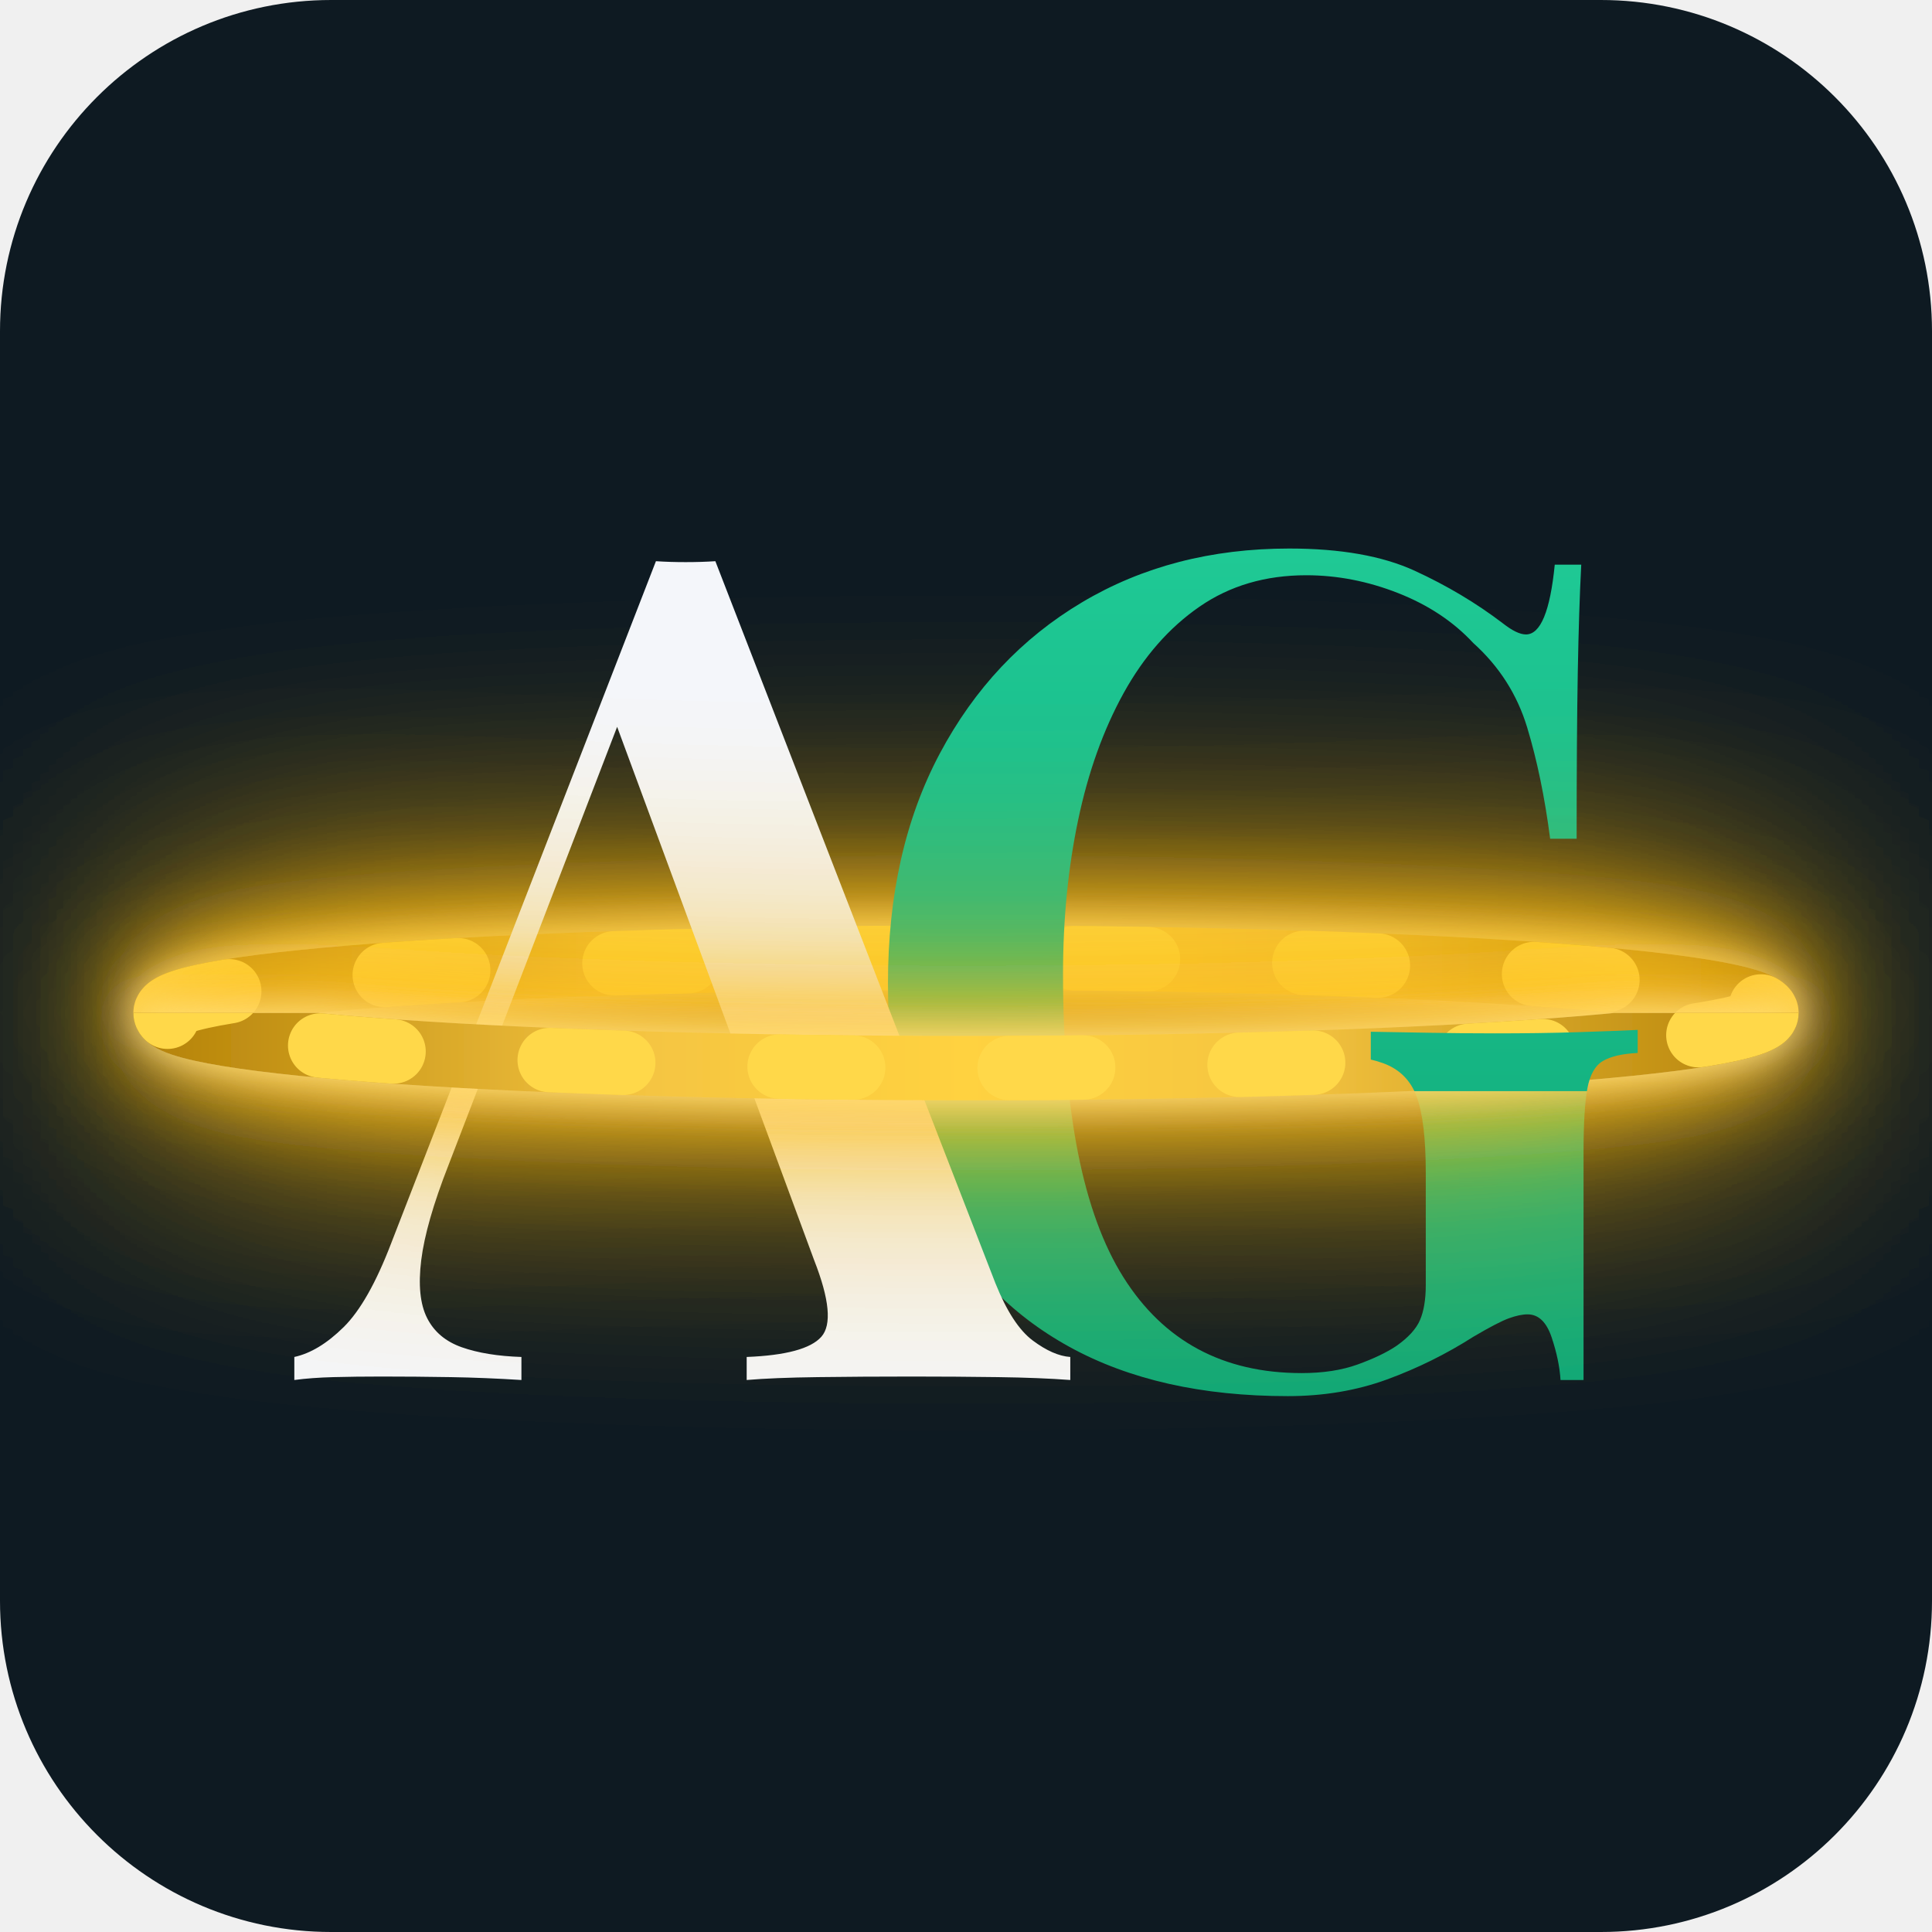
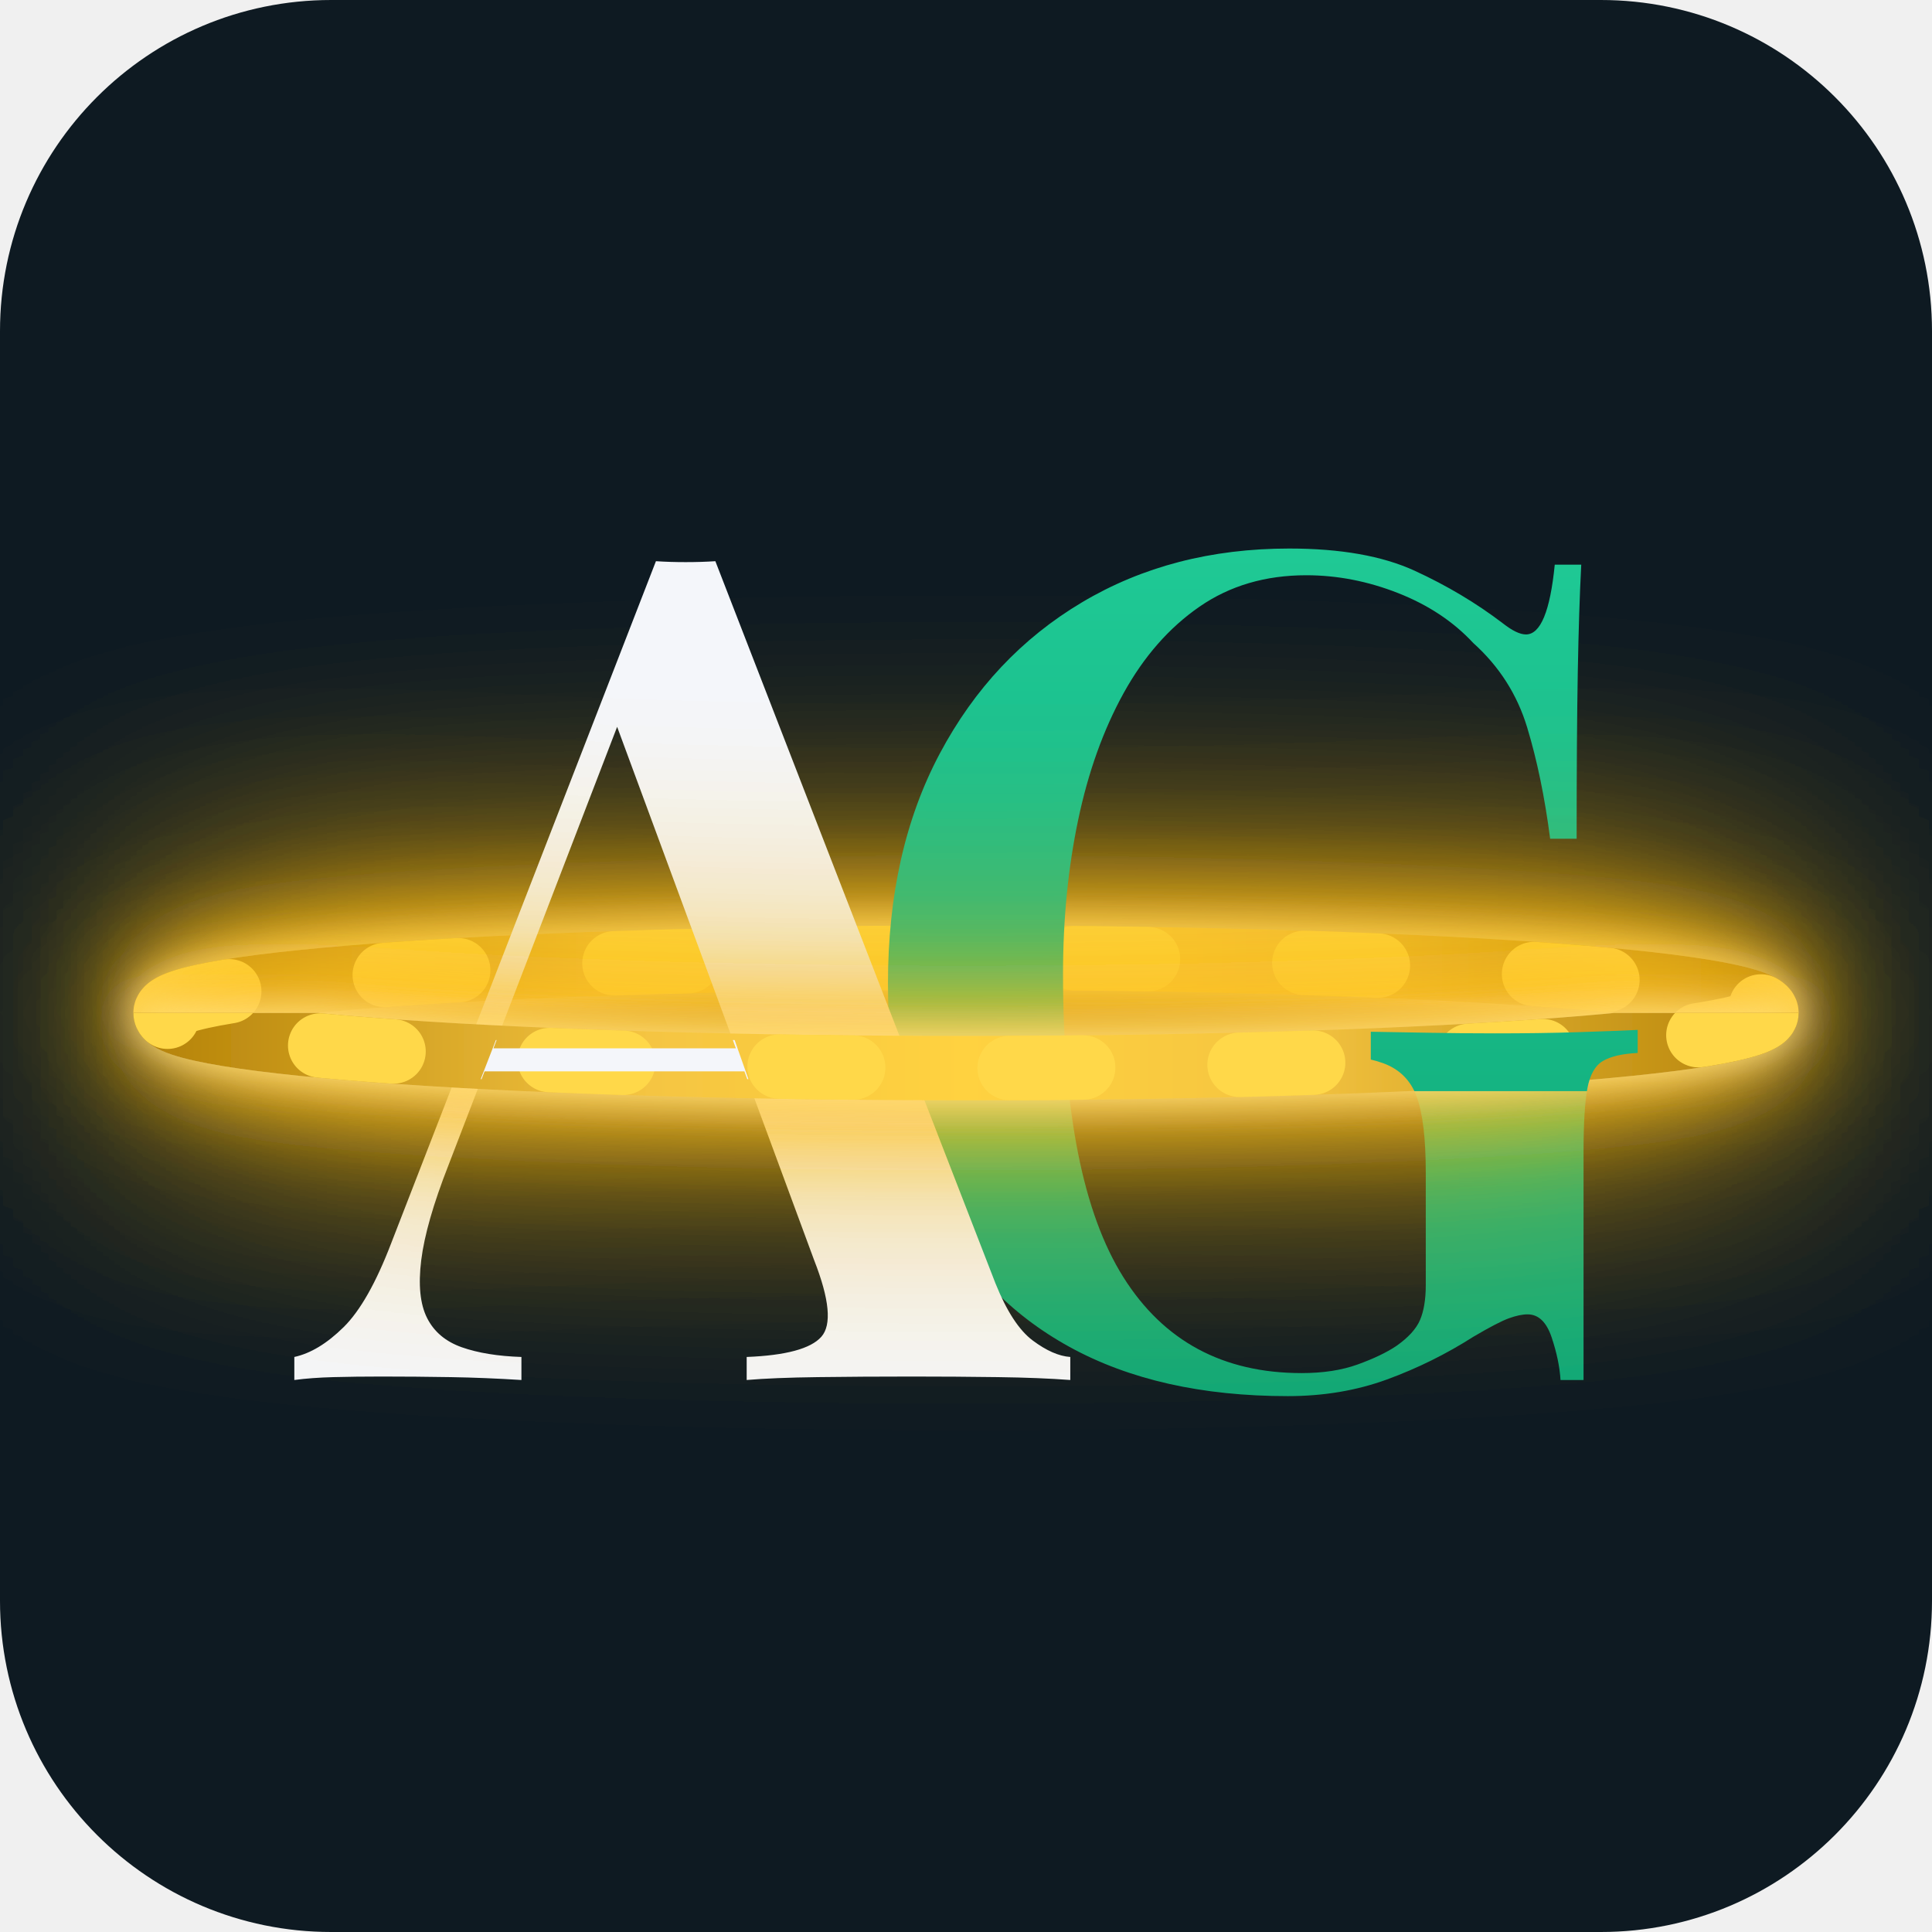
<svg xmlns="http://www.w3.org/2000/svg" viewBox="0 0 420 420" width="420" height="420" role="img" aria-labelledby="t">
  <defs>
    <linearGradient id="gen-green" x1="0" y1="0" x2="0" y2="1">
      <stop offset="0" stop-color="#1FC995" />
      <stop offset="1" stop-color="#0FA877" />
    </linearGradient>
    <linearGradient id="gold" x1="0" y1="0" x2="1" y2="0">
      <stop offset="0" stop-color="#B8860B" />
      <stop offset="0.3" stop-color="#F5C542" />
      <stop offset="0.5" stop-color="#FFD23F" />
      <stop offset="0.7" stop-color="#F5C542" />
      <stop offset="1" stop-color="#B8860B" />
    </linearGradient>
    <filter id="glow" filterUnits="userSpaceOnUse" x="-60" y="-60" width="540" height="420">
      <feGaussianBlur in="SourceAlpha" stdDeviation="4" result="a1" />
      <feFlood flood-color="#FFE27A" />
      <feComposite in2="a1" operator="in" result="core" />
      <feGaussianBlur in="SourceAlpha" stdDeviation="12" result="a2" />
      <feComponentTransfer in="a2" result="a2b">
        <feFuncA type="linear" slope="1.8" />
      </feComponentTransfer>
      <feFlood flood-color="#FFC21A" />
      <feComposite in2="a2b" operator="in" result="bloom" />
      <feGaussianBlur in="SourceAlpha" stdDeviation="30" result="a3" />
      <feComponentTransfer in="a3" result="a3b">
        <feFuncA type="linear" slope="2.2" />
      </feComponentTransfer>
      <feFlood flood-color="#F5B000" />
      <feComposite in2="a3b" operator="in" result="spill" />
      <feMerge>
        <feMergeNode in="spill" />
        <feMergeNode in="bloom" />
        <feMergeNode in="core" />
        <feMergeNode in="SourceGraphic" />
      </feMerge>
    </filter>
    <filter id="soft" x="-50%" y="-50%" width="200%" height="200%">
      <feGaussianBlur stdDeviation="1.2" />
    </filter>
    <clipPath id="back-half">
      <rect x="-60" y="-60" width="540" height="220.2" />
    </clipPath>
    <clipPath id="front-half">
      <rect x="-60" y="160.2" width="540" height="199.8" />
    </clipPath>
    <mask id="midline-lighten" maskUnits="userSpaceOnUse" x="-60" y="-60" width="540" height="420">
      <rect x="-60" y="-60" width="540" height="420" fill="#fff" />
      <g fill="#000" fill-opacity="0.0" filter="url(#soft)">
        <rect x="103.6" y="160.4" width="59.9" height="20.0" rx="2" />
        <rect x="299.0" y="160.4" width="57.0" height="20.0" rx="2" />
      </g>
    </mask>
    <clipPath id="g-bar">
      <rect x="298.0" y="163.7" width="59.0" height="13.5" />
    </clipPath>
+     <clipPath id="a-bar">
+       <polygon points="107.8,166.1 159.7,166.1 162.7,174.6 104.5,174.6" />
+     </clipPath>
    <ellipse id="ring" cx="210.0" cy="160.2" rx="174.0" ry="12" pathLength="100" />
  </defs>
  <style>
    .aura { fill: #F4F6FA; }
    .base  { fill: none; stroke: url(#gold); stroke-width: 14; }
    .glint { fill: none; stroke: #FFD84A; stroke-width: 14; stroke-linecap: round;
             stroke-dasharray: 16 34; animation: spin 3s linear infinite; }
    @keyframes spin { to { stroke-dashoffset: -100; } }
    @media (prefers-reduced-motion: reduce) { .glint { animation: none; } }
  </style>
  <rect width="420" height="420" rx="72" fill="#0E1A22" />
  <g transform="translate(0 60)">
    <g filter="url(#glow)">
      <g clip-path="url(#back-half)">
        <use href="#ring" class="base" />
        <use href="#ring" class="glint" />
      </g>
    </g>
    <path fill="url(#gen-green)" d="M280.26 59.246Q297.033 59.246 307.548 64.078Q318.063 68.91 326.725 75.519Q329.779 77.922 331.732 77.922Q336.489 77.922 337.991 62.751H343.749Q343.248 72.314 342.998 86.034Q342.747 99.753 342.747 122.335H336.989Q335.237 108.816 331.982 98.101Q328.728 87.385 320.266 79.775Q313.807 72.815 303.943 68.935Q294.079 65.054 283.965 65.054Q270.646 65.054 260.757 71.889Q250.869 78.724 244.259 90.69Q237.65 102.657 234.371 118.304Q231.091 133.951 231.091 151.726Q231.091 196.789 244.209 217.644Q257.328 238.498 282.963 238.498Q289.973 238.498 295.155 236.62Q300.337 234.743 303.492 232.64Q307.447 229.886 308.699 226.957Q309.951 224.028 309.951 219.371V194.937Q309.951 183.871 307.998 178.464Q306.045 173.056 300.613 171.103Q295.18 169.15 284.665 168.9V163.893Q289.672 164.143 296.582 164.269Q303.492 164.394 311.078 164.519Q318.663 164.644 324.972 164.644Q334.736 164.644 342.772 164.394Q350.809 164.143 356.016 163.893V168.9Q351.009 169.15 348.456 170.653Q345.902 172.155 345.076 176.661Q344.25 181.167 344.25 190.43V240.0H339.243Q338.992 235.744 337.315 230.737Q335.638 225.73 332.083 225.73Q330.38 225.73 328.027 226.581Q325.673 227.432 320.316 230.587Q311.453 236.245 301.539 239.875Q291.625 243.505 279.959 243.505Q251.97 243.505 232.517 232.815Q213.065 222.125 203.051 201.997Q193.037 181.868 193.037 153.779Q193.037 124.988 204.303 103.809Q215.568 82.629 235.221 70.938Q254.874 59.246 280.26 59.246Z" />
    <path class="aura" d="M155.513 62.0 216.398 218.97Q220.054 228.083 224.51 231.413Q228.966 234.743 232.671 234.993V240.0Q226.062 239.499 216.899 239.374Q207.736 239.249 198.373 239.249Q187.407 239.249 177.794 239.374Q168.18 239.499 162.322 240.0V234.993Q175.09 234.492 178.544 230.612Q181.999 226.731 176.992 213.963L133.031 94.947L137.437 89.489L97.481 193.334Q92.574 205.852 91.573 213.938Q90.571 222.025 92.849 226.531Q95.128 231.037 100.41 232.89Q105.693 234.743 113.353 234.993V240.0Q105.442 239.499 97.907 239.374Q90.371 239.249 82.96 239.249Q77.303 239.249 72.521 239.374Q67.739 239.499 63.984 240.0V234.993Q69.291 233.841 74.699 228.509Q80.106 223.176 85.063 210.208L142.594 62.0Q145.599 62.2 149.054 62.2Q152.509 62.2 155.513 62.0ZM177.343 167.899V172.906H102.738L105.242 167.899Z" />
    <g mask="url(#midline-lighten)">
      <g filter="url(#glow)">
        <g clip-path="url(#front-half)">
          <use href="#ring" class="base" />
          <use href="#ring" class="glint" />
        </g>
      </g>
    </g>
+     <path class="aura" clip-path="url(#a-bar)" d="M155.513 62.0 216.398 218.97Q220.054 228.083 224.51 231.413Q228.966 234.743 232.671 234.993V240.0Q226.062 239.499 216.899 239.374Q207.736 239.249 198.373 239.249Q187.407 239.249 177.794 239.374Q168.18 239.499 162.322 240.0V234.993Q175.09 234.492 178.544 230.612Q181.999 226.731 176.992 213.963L133.031 94.947L137.437 89.489L97.481 193.334Q92.574 205.852 91.573 213.938Q90.571 222.025 92.849 226.531Q95.128 231.037 100.41 232.89Q105.693 234.743 113.353 234.993V240.0Q105.442 239.499 97.907 239.374Q90.371 239.249 82.96 239.249Q77.303 239.249 72.521 239.374Q67.739 239.499 63.984 240.0V234.993Q69.291 233.841 74.699 228.509Q80.106 223.176 85.063 210.208L142.594 62.0Q145.599 62.2 149.054 62.2Q152.509 62.2 155.513 62.0ZM177.343 167.899V172.906H102.738L105.242 167.899Z" />
    <path fill="url(#gen-green)" clip-path="url(#g-bar)" d="M280.26 59.246Q297.033 59.246 307.548 64.078Q318.063 68.91 326.725 75.519Q329.779 77.922 331.732 77.922Q336.489 77.922 337.991 62.751H343.749Q343.248 72.314 342.998 86.034Q342.747 99.753 342.747 122.335H336.989Q335.237 108.816 331.982 98.101Q328.728 87.385 320.266 79.775Q313.807 72.815 303.943 68.935Q294.079 65.054 283.965 65.054Q270.646 65.054 260.757 71.889Q250.869 78.724 244.259 90.69Q237.65 102.657 234.371 118.304Q231.091 133.951 231.091 151.726Q231.091 196.789 244.209 217.644Q257.328 238.498 282.963 238.498Q289.973 238.498 295.155 236.62Q300.337 234.743 303.492 232.64Q307.447 229.886 308.699 226.957Q309.951 224.028 309.951 219.371V194.937Q309.951 183.871 307.998 178.464Q306.045 173.056 300.613 171.103Q295.18 169.15 284.665 168.9V163.893Q289.672 164.143 296.582 164.269Q303.492 164.394 311.078 164.519Q318.663 164.644 324.972 164.644Q334.736 164.644 342.772 164.394Q350.809 164.143 356.016 163.893V168.9Q351.009 169.15 348.456 170.653Q345.902 172.155 345.076 176.661Q344.25 181.167 344.25 190.43V240.0H339.243Q338.992 235.744 337.315 230.737Q335.638 225.73 332.083 225.73Q330.38 225.73 328.027 226.581Q325.673 227.432 320.316 230.587Q311.453 236.245 301.539 239.875Q291.625 243.505 279.959 243.505Q251.97 243.505 232.517 232.815Q213.065 222.125 203.051 201.997Q193.037 181.868 193.037 153.779Q193.037 124.988 204.303 103.809Q215.568 82.629 235.221 70.938Q254.874 59.246 280.26 59.246Z" />
  </g>
</svg>
